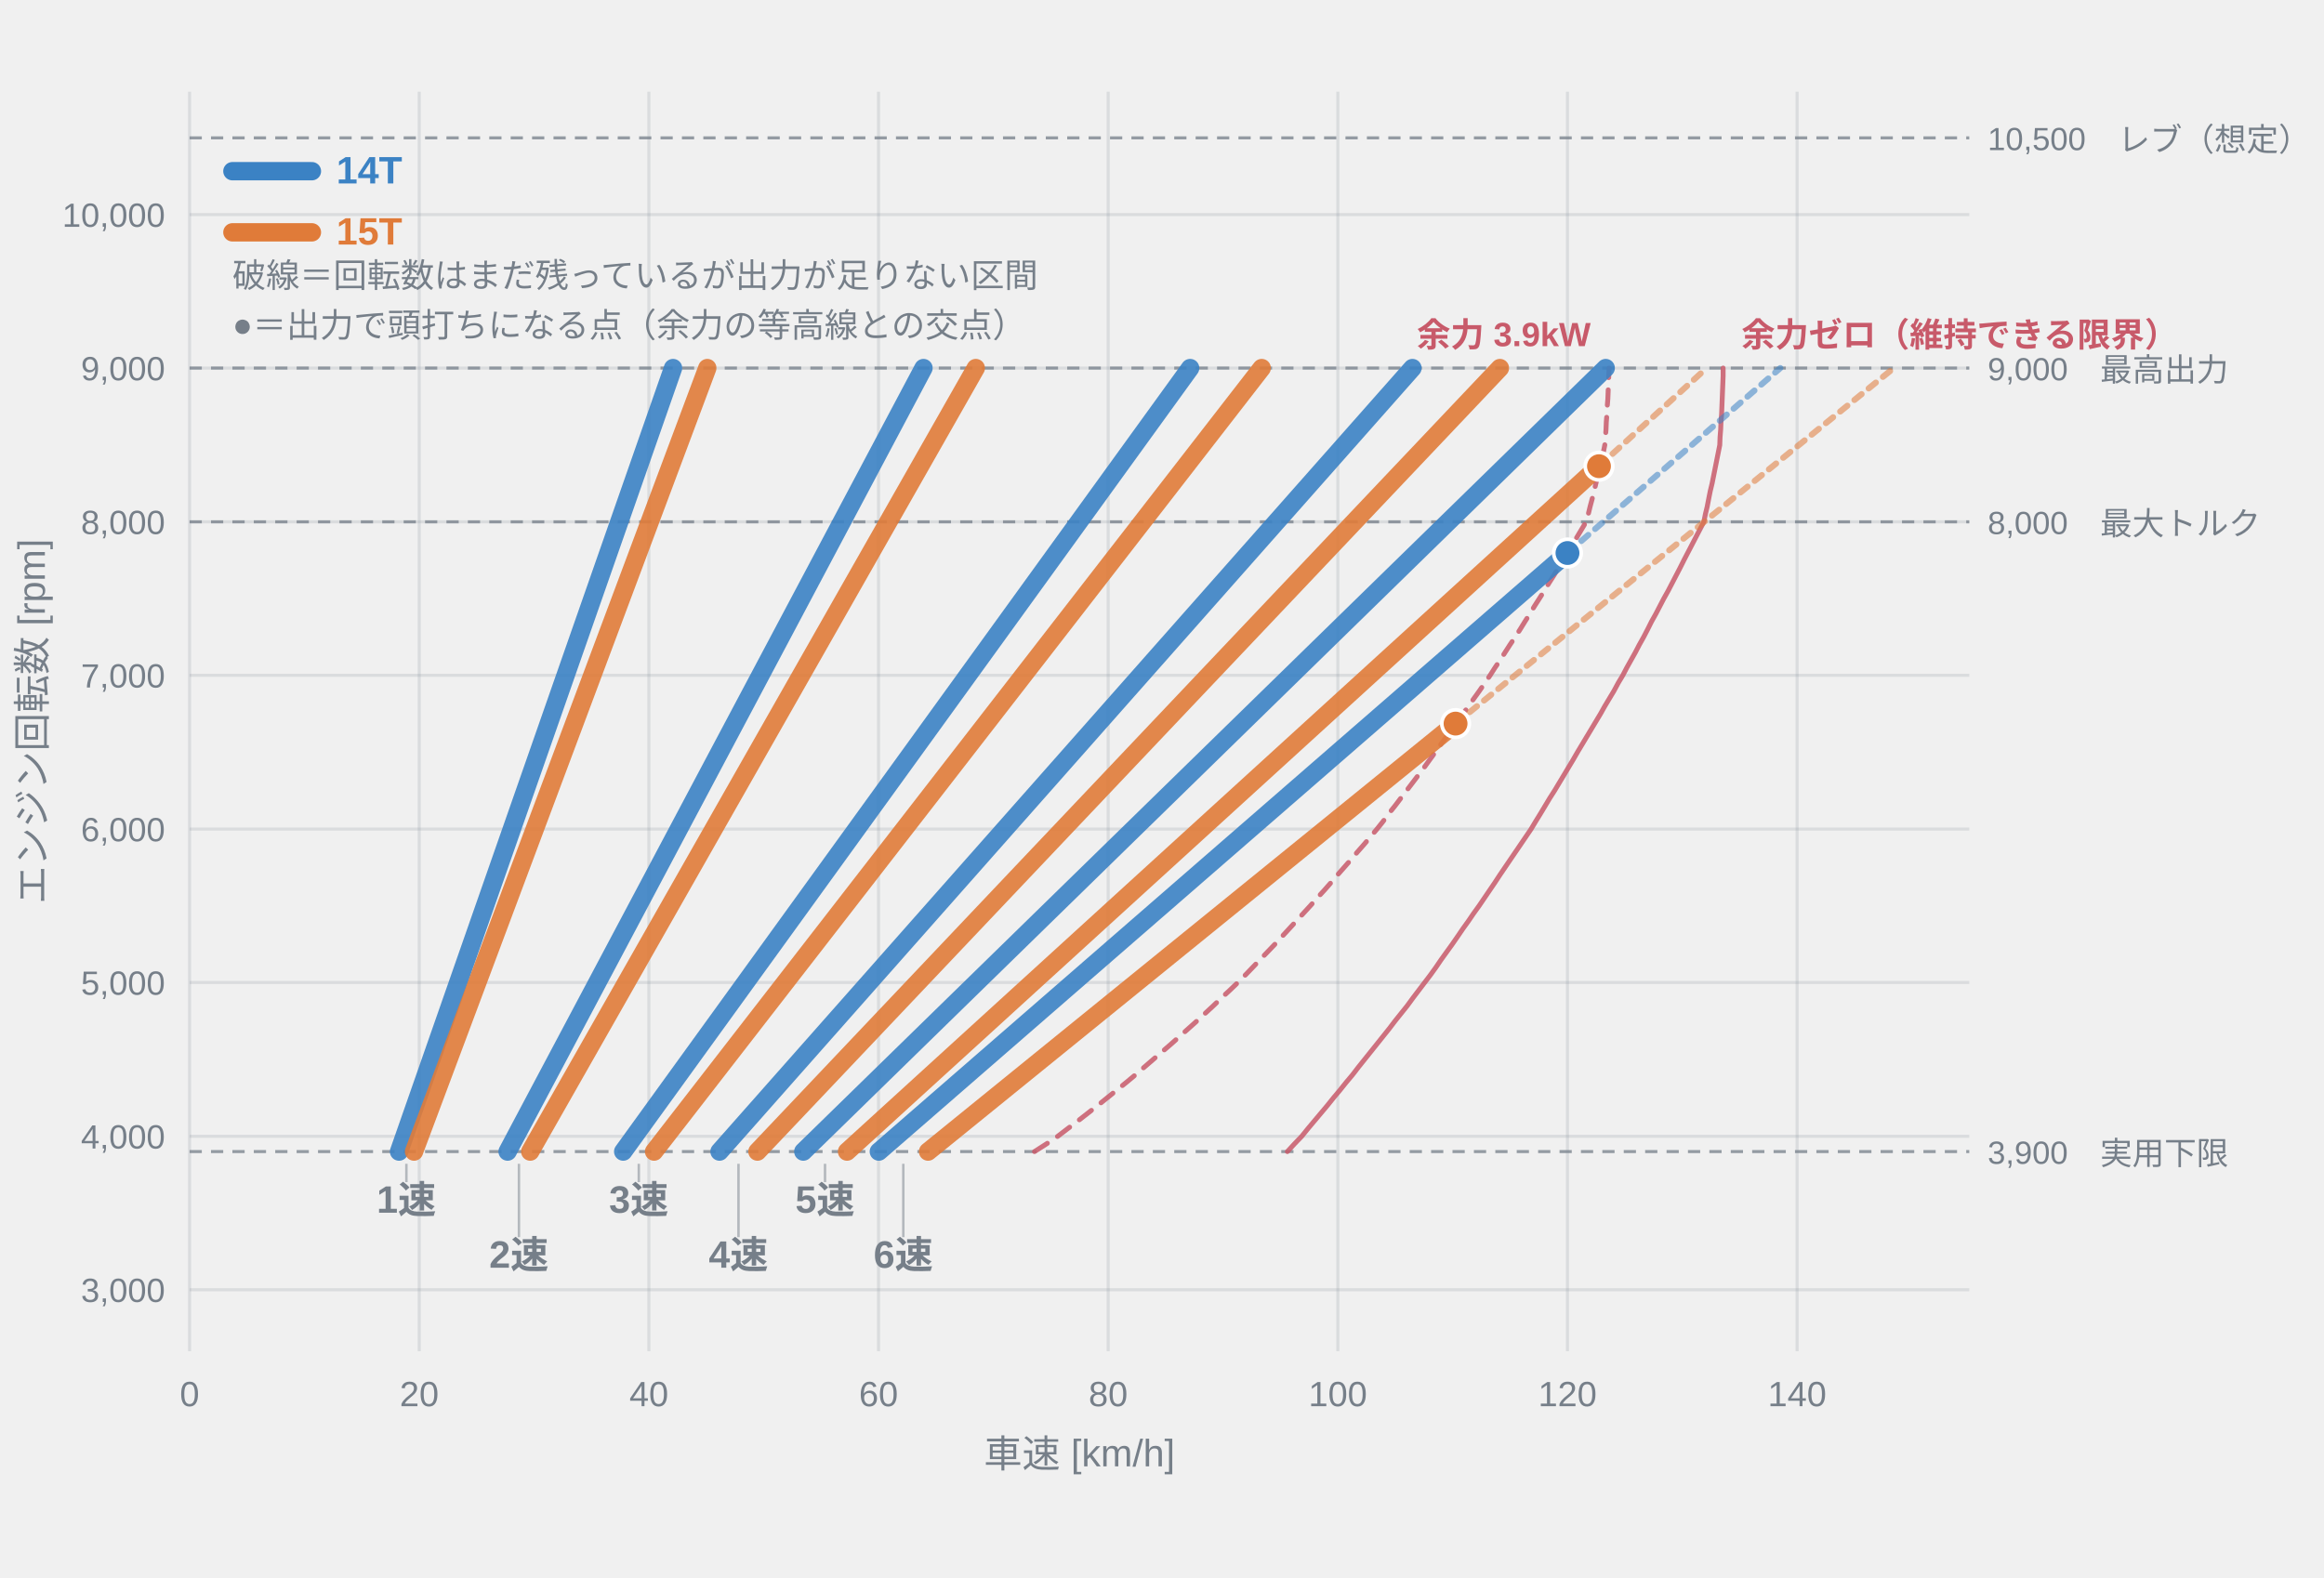
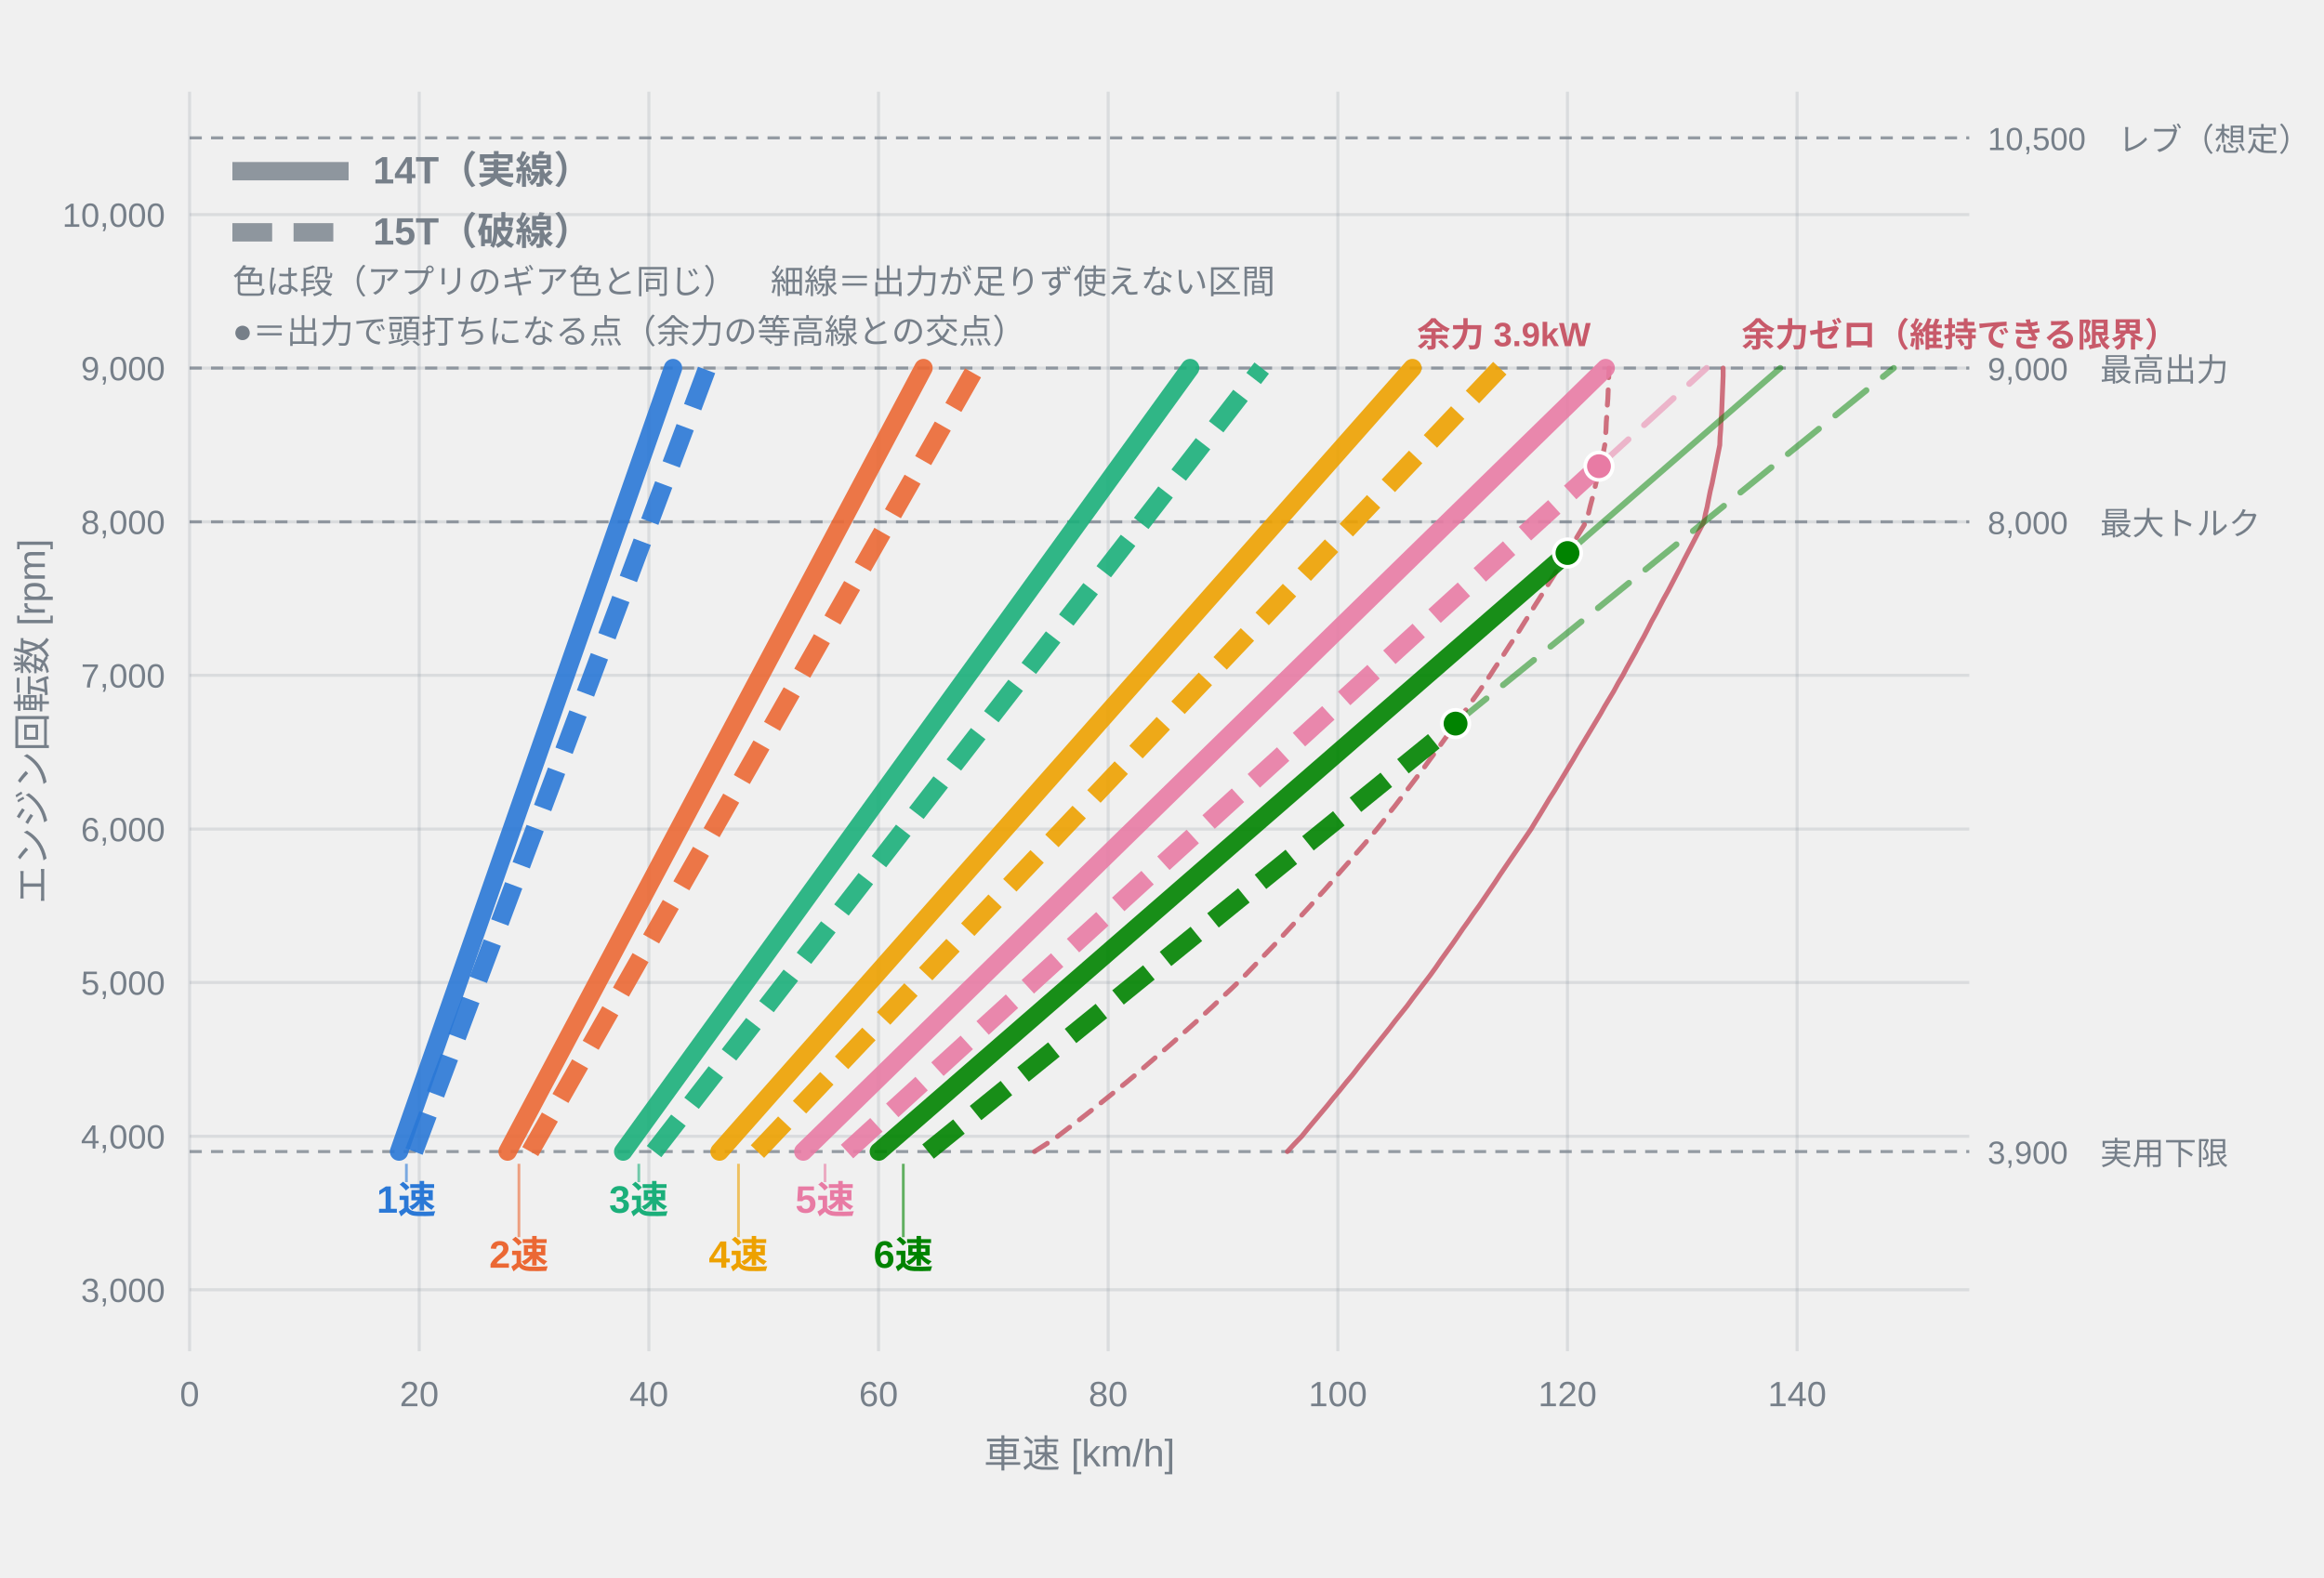
<svg xmlns="http://www.w3.org/2000/svg" viewBox="0 0 760 516" width="760" height="516" font-family="-apple-system,'Helvetica Neue',Arial,'Hiragino Sans',Meiryo,sans-serif" role="img">
  <line x1="62.0" y1="30" x2="62.0" y2="442" stroke="#808a94" stroke-width="1" opacity="0.2" />
  <text x="62.0" y="460.0" font-size="11.5" fill="#767f89" text-anchor="middle" font-weight="normal">0</text>
  <line x1="137.1" y1="30" x2="137.1" y2="442" stroke="#808a94" stroke-width="1" opacity="0.2" />
  <text x="137.1" y="460.0" font-size="11.5" fill="#767f89" text-anchor="middle" font-weight="normal">20</text>
  <line x1="212.2" y1="30" x2="212.2" y2="442" stroke="#808a94" stroke-width="1" opacity="0.2" />
  <text x="212.2" y="460.0" font-size="11.5" fill="#767f89" text-anchor="middle" font-weight="normal">40</text>
  <line x1="287.3" y1="30" x2="287.3" y2="442" stroke="#808a94" stroke-width="1" opacity="0.2" />
  <text x="287.3" y="460.0" font-size="11.5" fill="#767f89" text-anchor="middle" font-weight="normal">60</text>
  <line x1="362.4" y1="30" x2="362.4" y2="442" stroke="#808a94" stroke-width="1" opacity="0.2" />
  <text x="362.4" y="460.0" font-size="11.5" fill="#767f89" text-anchor="middle" font-weight="normal">80</text>
  <line x1="437.5" y1="30" x2="437.5" y2="442" stroke="#808a94" stroke-width="1" opacity="0.2" />
  <text x="437.5" y="460.0" font-size="11.5" fill="#767f89" text-anchor="middle" font-weight="normal">100</text>
  <line x1="512.6" y1="30" x2="512.6" y2="442" stroke="#808a94" stroke-width="1" opacity="0.2" />
  <text x="512.6" y="460.0" font-size="11.5" fill="#767f89" text-anchor="middle" font-weight="normal">120</text>
  <line x1="587.7" y1="30" x2="587.7" y2="442" stroke="#808a94" stroke-width="1" opacity="0.2" />
  <text x="587.7" y="460.0" font-size="11.5" fill="#767f89" text-anchor="middle" font-weight="normal">140</text>
  <text x="353.0" y="480.0" font-size="12.5" fill="#767f89" text-anchor="middle" font-weight="normal">車速 [km/h]</text>
  <text x="15" y="236" font-size="12.5" fill="#767f89" text-anchor="middle" transform="rotate(-90 15 236)">エンジン回転数 [rpm]</text>
  <line x1="62" y1="421.9" x2="644" y2="421.9" stroke="#808a94" stroke-width="1" opacity="0.2" />
  <text x="54.0" y="425.9" font-size="11" fill="#767f89" text-anchor="end" font-weight="normal">3,000</text>
  <line x1="62" y1="371.7" x2="644" y2="371.7" stroke="#808a94" stroke-width="1" opacity="0.2" />
  <text x="54.0" y="375.7" font-size="11" fill="#767f89" text-anchor="end" font-weight="normal">4,000</text>
  <line x1="62" y1="321.4" x2="644" y2="321.4" stroke="#808a94" stroke-width="1" opacity="0.2" />
  <text x="54.0" y="325.4" font-size="11" fill="#767f89" text-anchor="end" font-weight="normal">5,000</text>
  <line x1="62" y1="271.2" x2="644" y2="271.2" stroke="#808a94" stroke-width="1" opacity="0.2" />
  <text x="54.0" y="275.2" font-size="11" fill="#767f89" text-anchor="end" font-weight="normal">6,000</text>
  <line x1="62" y1="220.9" x2="644" y2="220.9" stroke="#808a94" stroke-width="1" opacity="0.2" />
  <text x="54.0" y="224.9" font-size="11" fill="#767f89" text-anchor="end" font-weight="normal">7,000</text>
  <line x1="62" y1="170.7" x2="644" y2="170.7" stroke="#808a94" stroke-width="1" opacity="0.2" />
  <text x="54.0" y="174.7" font-size="11" fill="#767f89" text-anchor="end" font-weight="normal">8,000</text>
  <line x1="62" y1="120.4" x2="644" y2="120.4" stroke="#808a94" stroke-width="1" opacity="0.2" />
  <text x="54.0" y="124.4" font-size="11" fill="#767f89" text-anchor="end" font-weight="normal">9,000</text>
  <line x1="62" y1="70.2" x2="644" y2="70.2" stroke="#808a94" stroke-width="1" opacity="0.2" />
  <text x="54.0" y="74.2" font-size="11" fill="#767f89" text-anchor="end" font-weight="normal">10,000</text>
  <line x1="62" y1="376.7" x2="644" y2="376.7" stroke="#767f89" stroke-width="1" stroke-dasharray="4 3" opacity="0.75" />
  <text x="650.0" y="380.7" font-size="10.5" fill="#767f89" text-anchor="start" font-weight="normal">3,900　実用下限</text>
  <line x1="62" y1="170.7" x2="644" y2="170.7" stroke="#767f89" stroke-width="1" stroke-dasharray="4 3" opacity="0.75" />
  <text x="650.0" y="174.7" font-size="10.5" fill="#767f89" text-anchor="start" font-weight="normal">8,000　最大トルク</text>
  <line x1="62" y1="120.4" x2="644" y2="120.4" stroke="#767f89" stroke-width="1" stroke-dasharray="4 3" opacity="0.75" />
  <text x="650.0" y="124.4" font-size="10.5" fill="#767f89" text-anchor="start" font-weight="normal">9,000　最高出力</text>
  <line x1="62" y1="45.1" x2="644" y2="45.1" stroke="#767f89" stroke-width="1" stroke-dasharray="4 3" opacity="0.75" />
  <text x="650.0" y="49.1" font-size="10.5" fill="#767f89" text-anchor="start" font-weight="normal">10,500　レブ（想定）</text>
  <path d="M338.3,376.7 L342.2,374.2 L345.9,371.7 L349.3,369.1 L352.6,366.6 L355.8,364.1 L359.0,361.6 L362.1,359.1 L365.2,356.6 L368.3,354.1 L371.3,351.6 L374.3,349.0 L377.2,346.5 L380.1,344.0 L383.0,341.5 L385.8,339.0 L388.6,336.5 L391.4,334.0 L394.1,331.5 L396.8,329.0 L399.5,326.4 L402.2,323.9 L404.8,321.4 L407.3,318.9 L409.7,316.4 L412.1,313.9 L414.5,311.4 L416.9,308.9 L419.3,306.3 L421.6,303.8 L423.9,301.3 L426.2,298.8 L428.5,296.3 L430.7,293.8 L433.0,291.3 L435.2,288.8 L437.4,286.2 L439.6,283.7 L441.8,281.2 L443.9,278.7 L446.1,276.2 L448.2,273.7 L450.3,271.2 L452.3,268.7 L454.2,266.1 L456.2,263.6 L458.1,261.1 L460.0,258.6 L461.9,256.1 L463.8,253.6 L465.7,251.1 L467.5,248.6 L469.4,246.0 L471.2,243.5 L473.0,241.0 L474.9,238.5 L476.7,236.0 L478.5,233.5 L480.2,231.0 L482.0,228.5 L483.8,226.0 L485.6,223.4 L487.3,220.9 L488.9,218.4 L490.6,215.9 L492.2,213.4 L493.8,210.9 L495.5,208.4 L497.1,205.9 L498.7,203.3 L500.3,200.8 L501.8,198.3 L503.4,195.8 L505.0,193.3 L506.5,190.8 L508.1,188.3 L509.6,185.8 L511.2,183.2 L512.7,180.7 L514.2,178.2 L515.7,175.7 L517.2,173.2 L518.7,170.7 L519.4,168.2 L520.0,165.7 L520.7,163.1 L521.3,160.6 L521.9,158.1 L522.5,155.6 L523.1,153.1 L523.7,150.6 L524.3,148.1 L524.8,145.6 L525.0,143.0 L525.2,140.5 L525.3,138.0 L525.5,135.5 L525.6,133.0 L525.8,130.5 L525.9,128.0 L526.0,125.5 L526.1,123.0 L526.2,120.4" fill="none" stroke="#c85a6a" stroke-width="1.6" stroke-linejoin="round" stroke-linecap="round" stroke-dasharray="5 4" stroke-opacity="0.85" />
  <text x="520.2" y="113.4" font-size="11" fill="#c85a6a" text-anchor="end" font-weight="600">余力 3.9kW</text>
  <path d="M421.0,376.7 L423.3,374.2 L425.7,371.7 L427.8,369.1 L429.9,366.6 L432.0,364.1 L434.1,361.6 L436.1,359.1 L438.2,356.6 L440.2,354.1 L442.3,351.6 L444.3,349.0 L446.3,346.5 L448.3,344.0 L450.3,341.5 L452.3,339.0 L454.3,336.5 L456.2,334.0 L458.2,331.5 L460.2,329.0 L462.1,326.4 L464.0,323.9 L465.9,321.4 L467.8,318.9 L469.6,316.4 L471.3,313.9 L473.1,311.4 L474.9,308.9 L476.7,306.3 L478.4,303.8 L480.2,301.3 L481.9,298.8 L483.7,296.3 L485.4,293.8 L487.1,291.3 L488.8,288.8 L490.5,286.2 L492.2,283.7 L493.9,281.2 L495.6,278.7 L497.3,276.2 L499.0,273.7 L500.7,271.2 L502.2,268.7 L503.8,266.1 L505.3,263.6 L506.8,261.1 L508.4,258.6 L509.9,256.1 L511.4,253.6 L512.9,251.1 L514.4,248.6 L515.9,246.0 L517.4,243.5 L518.9,241.0 L520.4,238.5 L521.9,236.0 L523.4,233.5 L524.8,231.0 L526.3,228.5 L527.8,226.0 L529.2,223.4 L530.7,220.9 L532.0,218.4 L533.4,215.9 L534.8,213.4 L536.1,210.9 L537.5,208.4 L538.8,205.9 L540.1,203.3 L541.5,200.8 L542.8,198.3 L544.1,195.8 L545.5,193.3 L546.8,190.8 L548.1,188.3 L549.4,185.8 L550.7,183.2 L552.0,180.7 L553.3,178.2 L554.6,175.7 L555.9,173.2 L557.2,170.7 L557.7,168.2 L558.3,165.7 L558.8,163.1 L559.3,160.6 L559.9,158.1 L560.4,155.6 L560.9,153.1 L561.4,150.6 L561.9,148.1 L562.4,145.6 L562.5,143.0 L562.7,140.5 L562.8,138.0 L563.0,135.5 L563.1,133.0 L563.2,130.5 L563.3,128.0 L563.4,125.5 L563.5,123.0 L563.5,120.4" fill="none" stroke="#c85a6a" stroke-width="1.6" stroke-linejoin="round" stroke-linecap="round" stroke-opacity="0.85" />
  <text x="569.5" y="113.4" font-size="11" fill="#c85a6a" text-anchor="start" font-weight="600">余力ゼロ（維持できる限界）</text>
-   <line x1="130.5" y1="376.7" x2="220.1" y2="120.4" stroke="#3b82c4" stroke-width="6" stroke-linecap="round" opacity="0.9" />
-   <line x1="135.4" y1="376.7" x2="231.3" y2="120.4" stroke="#e07b39" stroke-width="6" stroke-linecap="round" opacity="0.9" />
-   <line x1="132.9" y1="380.7" x2="132.9" y2="386.7" stroke="#767f89" stroke-width="0.8" opacity="0.5" />
-   <text x="132.9" y="396.7" font-size="12.5" fill="#767f89" text-anchor="middle" font-weight="600">1速</text>
-   <line x1="166.0" y1="376.7" x2="302.0" y2="120.4" stroke="#3b82c4" stroke-width="6" stroke-linecap="round" opacity="0.9" />
-   <line x1="173.4" y1="376.7" x2="319.1" y2="120.4" stroke="#e07b39" stroke-width="6" stroke-linecap="round" opacity="0.9" />
-   <line x1="169.7" y1="380.7" x2="169.7" y2="404.7" stroke="#767f89" stroke-width="0.8" opacity="0.5" />
-   <text x="169.7" y="414.7" font-size="12.5" fill="#767f89" text-anchor="middle" font-weight="600">2速</text>
-   <line x1="203.8" y1="376.7" x2="389.2" y2="120.4" stroke="#3b82c4" stroke-width="6" stroke-linecap="round" opacity="0.9" />
-   <line x1="213.9" y1="376.7" x2="412.6" y2="120.4" stroke="#e07b39" stroke-width="6" stroke-linecap="round" opacity="0.9" />
-   <line x1="208.9" y1="380.7" x2="208.9" y2="386.7" stroke="#767f89" stroke-width="0.8" opacity="0.5" />
-   <text x="208.9" y="396.7" font-size="12.5" fill="#767f89" text-anchor="middle" font-weight="600">3速</text>
-   <line x1="235.3" y1="376.7" x2="461.9" y2="120.4" stroke="#3b82c4" stroke-width="6" stroke-linecap="round" opacity="0.9" />
-   <line x1="247.7" y1="376.7" x2="490.5" y2="120.4" stroke="#e07b39" stroke-width="6" stroke-linecap="round" opacity="0.9" />
-   <line x1="241.5" y1="380.7" x2="241.5" y2="404.7" stroke="#767f89" stroke-width="0.8" opacity="0.5" />
-   <text x="241.5" y="414.7" font-size="12.5" fill="#767f89" text-anchor="middle" font-weight="600">4速</text>
-   <line x1="262.7" y1="376.7" x2="525.1" y2="120.4" stroke="#3b82c4" stroke-width="6" stroke-linecap="round" opacity="0.9" />
-   <path d="M522.9,152.5 L558.1,120.4" fill="none" stroke="#e07b39" stroke-width="2.0" stroke-linejoin="round" stroke-linecap="round" stroke-dasharray="3 3" stroke-opacity="0.55" />
-   <line x1="277.0" y1="376.7" x2="522.9" y2="152.5" stroke="#e07b39" stroke-width="6" stroke-linecap="round" opacity="0.9" />
-   <circle cx="522.9" cy="152.5" r="4.5" fill="#e07b39" stroke="#ffffff" stroke-width="1.2" />
-   <line x1="269.8" y1="380.7" x2="269.8" y2="386.7" stroke="#767f89" stroke-width="0.8" opacity="0.5" />
-   <text x="269.8" y="396.7" font-size="12.5" fill="#767f89" text-anchor="middle" font-weight="600">5速</text>
-   <path d="M512.6,180.9 L582.2,120.4" fill="none" stroke="#3b82c4" stroke-width="2.0" stroke-linejoin="round" stroke-linecap="round" stroke-dasharray="3 3" stroke-opacity="0.55" />
-   <line x1="287.4" y1="376.7" x2="512.6" y2="180.9" stroke="#3b82c4" stroke-width="6" stroke-linecap="round" opacity="0.9" />
-   <circle cx="512.6" cy="180.9" r="4.5" fill="#3b82c4" stroke="#ffffff" stroke-width="1.2" />
-   <path d="M476.0,236.7 L619.3,120.4" fill="none" stroke="#e07b39" stroke-width="2.0" stroke-linejoin="round" stroke-linecap="round" stroke-dasharray="3 3" stroke-opacity="0.55" />
-   <line x1="303.5" y1="376.7" x2="476.0" y2="236.7" stroke="#e07b39" stroke-width="6" stroke-linecap="round" opacity="0.9" />
-   <circle cx="476.0" cy="236.7" r="4.5" fill="#e07b39" stroke="#ffffff" stroke-width="1.2" />
-   <line x1="295.4" y1="380.7" x2="295.4" y2="404.7" stroke="#767f89" stroke-width="0.8" opacity="0.5" />
-   <text x="295.4" y="414.7" font-size="12.5" fill="#767f89" text-anchor="middle" font-weight="600">6速</text>
-   <line x1="76" y1="56" x2="102" y2="56" stroke="#3b82c4" stroke-width="6" stroke-linecap="round" />
-   <text x="110.0" y="60.0" font-size="12.5" fill="#3b82c4" text-anchor="start" font-weight="600">14T</text>
-   <line x1="76" y1="76" x2="102" y2="76" stroke="#e07b39" stroke-width="6" stroke-linecap="round" />
-   <text x="110.0" y="80.0" font-size="12.5" fill="#e07b39" text-anchor="start" font-weight="600">15T</text>
-   <text x="76.0" y="94.0" font-size="11" fill="#767f89" text-anchor="start" font-weight="normal">破線＝回転数はまだ残っているが出力が足りない区間</text>
-   <text x="76.0" y="110.0" font-size="11" fill="#767f89" text-anchor="start" font-weight="normal">●＝出力で頭打ちになる点（余力の等高線との交点）</text>
+   <line x1="130.5" y1="376.7" x2="220.1" y2="120.4" stroke="#2a78d6" stroke-width="6" stroke-linecap="round" opacity="0.9" />
+   <line x1="135.4" y1="376.7" x2="231.3" y2="120.4" stroke="#2a78d6" stroke-width="6" stroke-dasharray="13 7" opacity="0.9" />
+   <line x1="132.9" y1="380.7" x2="132.9" y2="386.7" stroke="#2a78d6" stroke-width="0.9" opacity="0.6" />
+   <text x="132.9" y="396.7" font-size="12.5" fill="#2a78d6" text-anchor="middle" font-weight="600">1速</text>
+   <line x1="166.0" y1="376.7" x2="302.0" y2="120.4" stroke="#eb6834" stroke-width="6" stroke-linecap="round" opacity="0.9" />
+   <line x1="173.4" y1="376.7" x2="319.1" y2="120.4" stroke="#eb6834" stroke-width="6" stroke-dasharray="13 7" opacity="0.9" />
+   <line x1="169.7" y1="380.7" x2="169.7" y2="404.7" stroke="#eb6834" stroke-width="0.9" opacity="0.6" />
+   <text x="169.7" y="414.7" font-size="12.5" fill="#eb6834" text-anchor="middle" font-weight="600">2速</text>
+   <line x1="203.8" y1="376.7" x2="389.2" y2="120.4" stroke="#1baf7a" stroke-width="6" stroke-linecap="round" opacity="0.9" />
+   <line x1="213.9" y1="376.7" x2="412.6" y2="120.4" stroke="#1baf7a" stroke-width="6" stroke-dasharray="13 7" opacity="0.9" />
+   <line x1="208.9" y1="380.7" x2="208.9" y2="386.7" stroke="#1baf7a" stroke-width="0.9" opacity="0.6" />
+   <text x="208.9" y="396.7" font-size="12.5" fill="#1baf7a" text-anchor="middle" font-weight="600">3速</text>
+   <line x1="235.3" y1="376.7" x2="461.9" y2="120.4" stroke="#eda100" stroke-width="6" stroke-linecap="round" opacity="0.9" />
+   <line x1="247.7" y1="376.7" x2="490.5" y2="120.4" stroke="#eda100" stroke-width="6" stroke-dasharray="13 7" opacity="0.9" />
+   <line x1="241.5" y1="380.7" x2="241.5" y2="404.7" stroke="#eda100" stroke-width="0.9" opacity="0.6" />
+   <text x="241.5" y="414.7" font-size="12.5" fill="#eda100" text-anchor="middle" font-weight="600">4速</text>
+   <line x1="262.7" y1="376.7" x2="525.1" y2="120.4" stroke="#e87ba4" stroke-width="6" stroke-linecap="round" opacity="0.9" />
+   <path d="M522.9,152.5 L558.1,120.4" fill="none" stroke="#e87ba4" stroke-width="2.0" stroke-linejoin="round" stroke-linecap="round" stroke-dasharray="13 7" stroke-opacity="0.5" />
+   <line x1="277.0" y1="376.7" x2="522.9" y2="152.5" stroke="#e87ba4" stroke-width="6" stroke-dasharray="13 7" opacity="0.9" />
+   <circle cx="522.9" cy="152.5" r="4.5" fill="#e87ba4" stroke="#ffffff" stroke-width="1.2" />
+   <line x1="269.8" y1="380.7" x2="269.8" y2="386.7" stroke="#e87ba4" stroke-width="0.9" opacity="0.6" />
+   <text x="269.8" y="396.7" font-size="12.5" fill="#e87ba4" text-anchor="middle" font-weight="600">5速</text>
+   <path d="M512.6,180.9 L582.2,120.4" fill="none" stroke="#008300" stroke-width="2.0" stroke-linejoin="round" stroke-linecap="round" stroke-opacity="0.5" />
+   <line x1="287.4" y1="376.7" x2="512.6" y2="180.9" stroke="#008300" stroke-width="6" stroke-linecap="round" opacity="0.9" />
+   <circle cx="512.6" cy="180.9" r="4.5" fill="#008300" stroke="#ffffff" stroke-width="1.2" />
+   <path d="M476.0,236.7 L619.3,120.4" fill="none" stroke="#008300" stroke-width="2.0" stroke-linejoin="round" stroke-linecap="round" stroke-dasharray="13 7" stroke-opacity="0.5" />
+   <line x1="303.5" y1="376.7" x2="476.0" y2="236.7" stroke="#008300" stroke-width="6" stroke-dasharray="13 7" opacity="0.9" />
+   <circle cx="476.0" cy="236.7" r="4.5" fill="#008300" stroke="#ffffff" stroke-width="1.2" />
+   <line x1="295.4" y1="380.7" x2="295.4" y2="404.7" stroke="#008300" stroke-width="0.9" opacity="0.6" />
+   <text x="295.4" y="414.7" font-size="12.5" fill="#008300" text-anchor="middle" font-weight="600">6速</text>
+   <line x1="76" y1="56" x2="114" y2="56" stroke="#767f89" stroke-width="6" opacity="0.8" />
+   <text x="122.0" y="60.0" font-size="12.5" fill="#767f89" text-anchor="start" font-weight="600">14T（実線）</text>
+   <line x1="76" y1="76" x2="114" y2="76" stroke="#767f89" stroke-width="6" stroke-dasharray="13 7" opacity="0.8" />
+   <text x="122.0" y="80.0" font-size="12.5" fill="#767f89" text-anchor="start" font-weight="600">15T（破線）</text>
+   <text x="76.0" y="96.0" font-size="11" fill="#767f89" text-anchor="start" font-weight="normal">色は段（アプリのギア色と同じ）　細線＝出力が足りず使えない区間</text>
+   <text x="76.0" y="112.0" font-size="11" fill="#767f89" text-anchor="start" font-weight="normal">●＝出力で頭打ちになる点（余力の等高線との交点）</text>
</svg>
